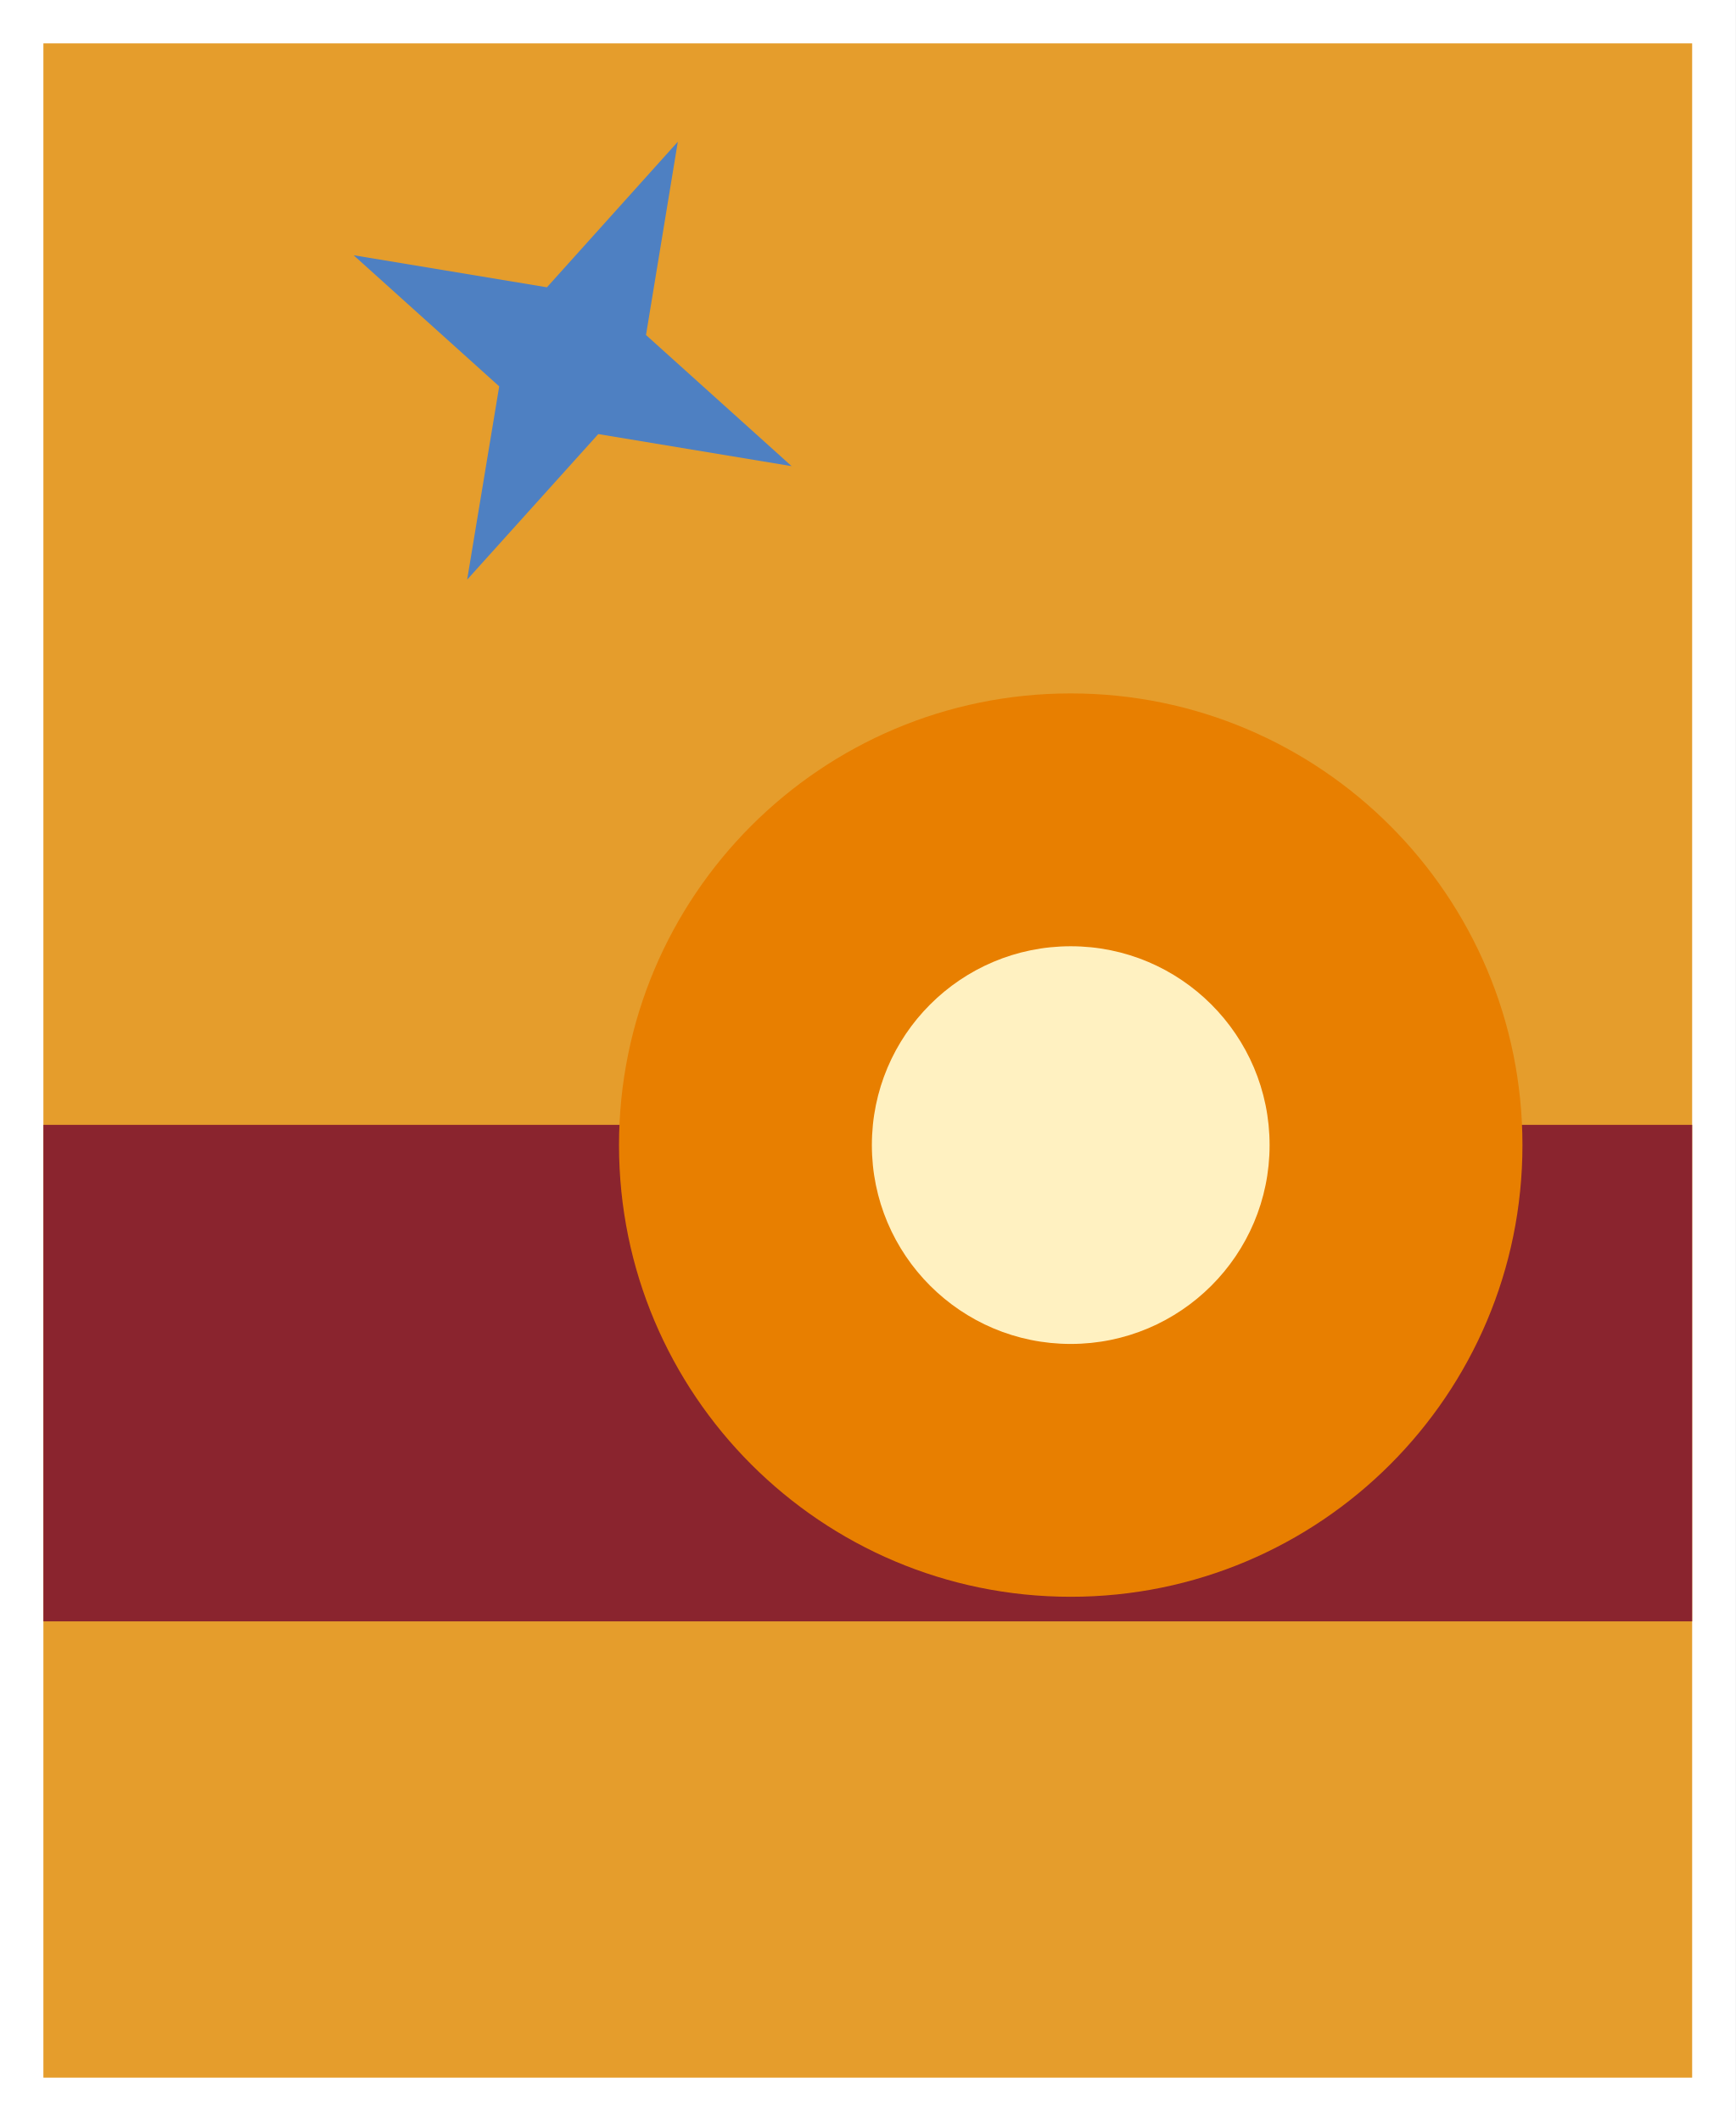
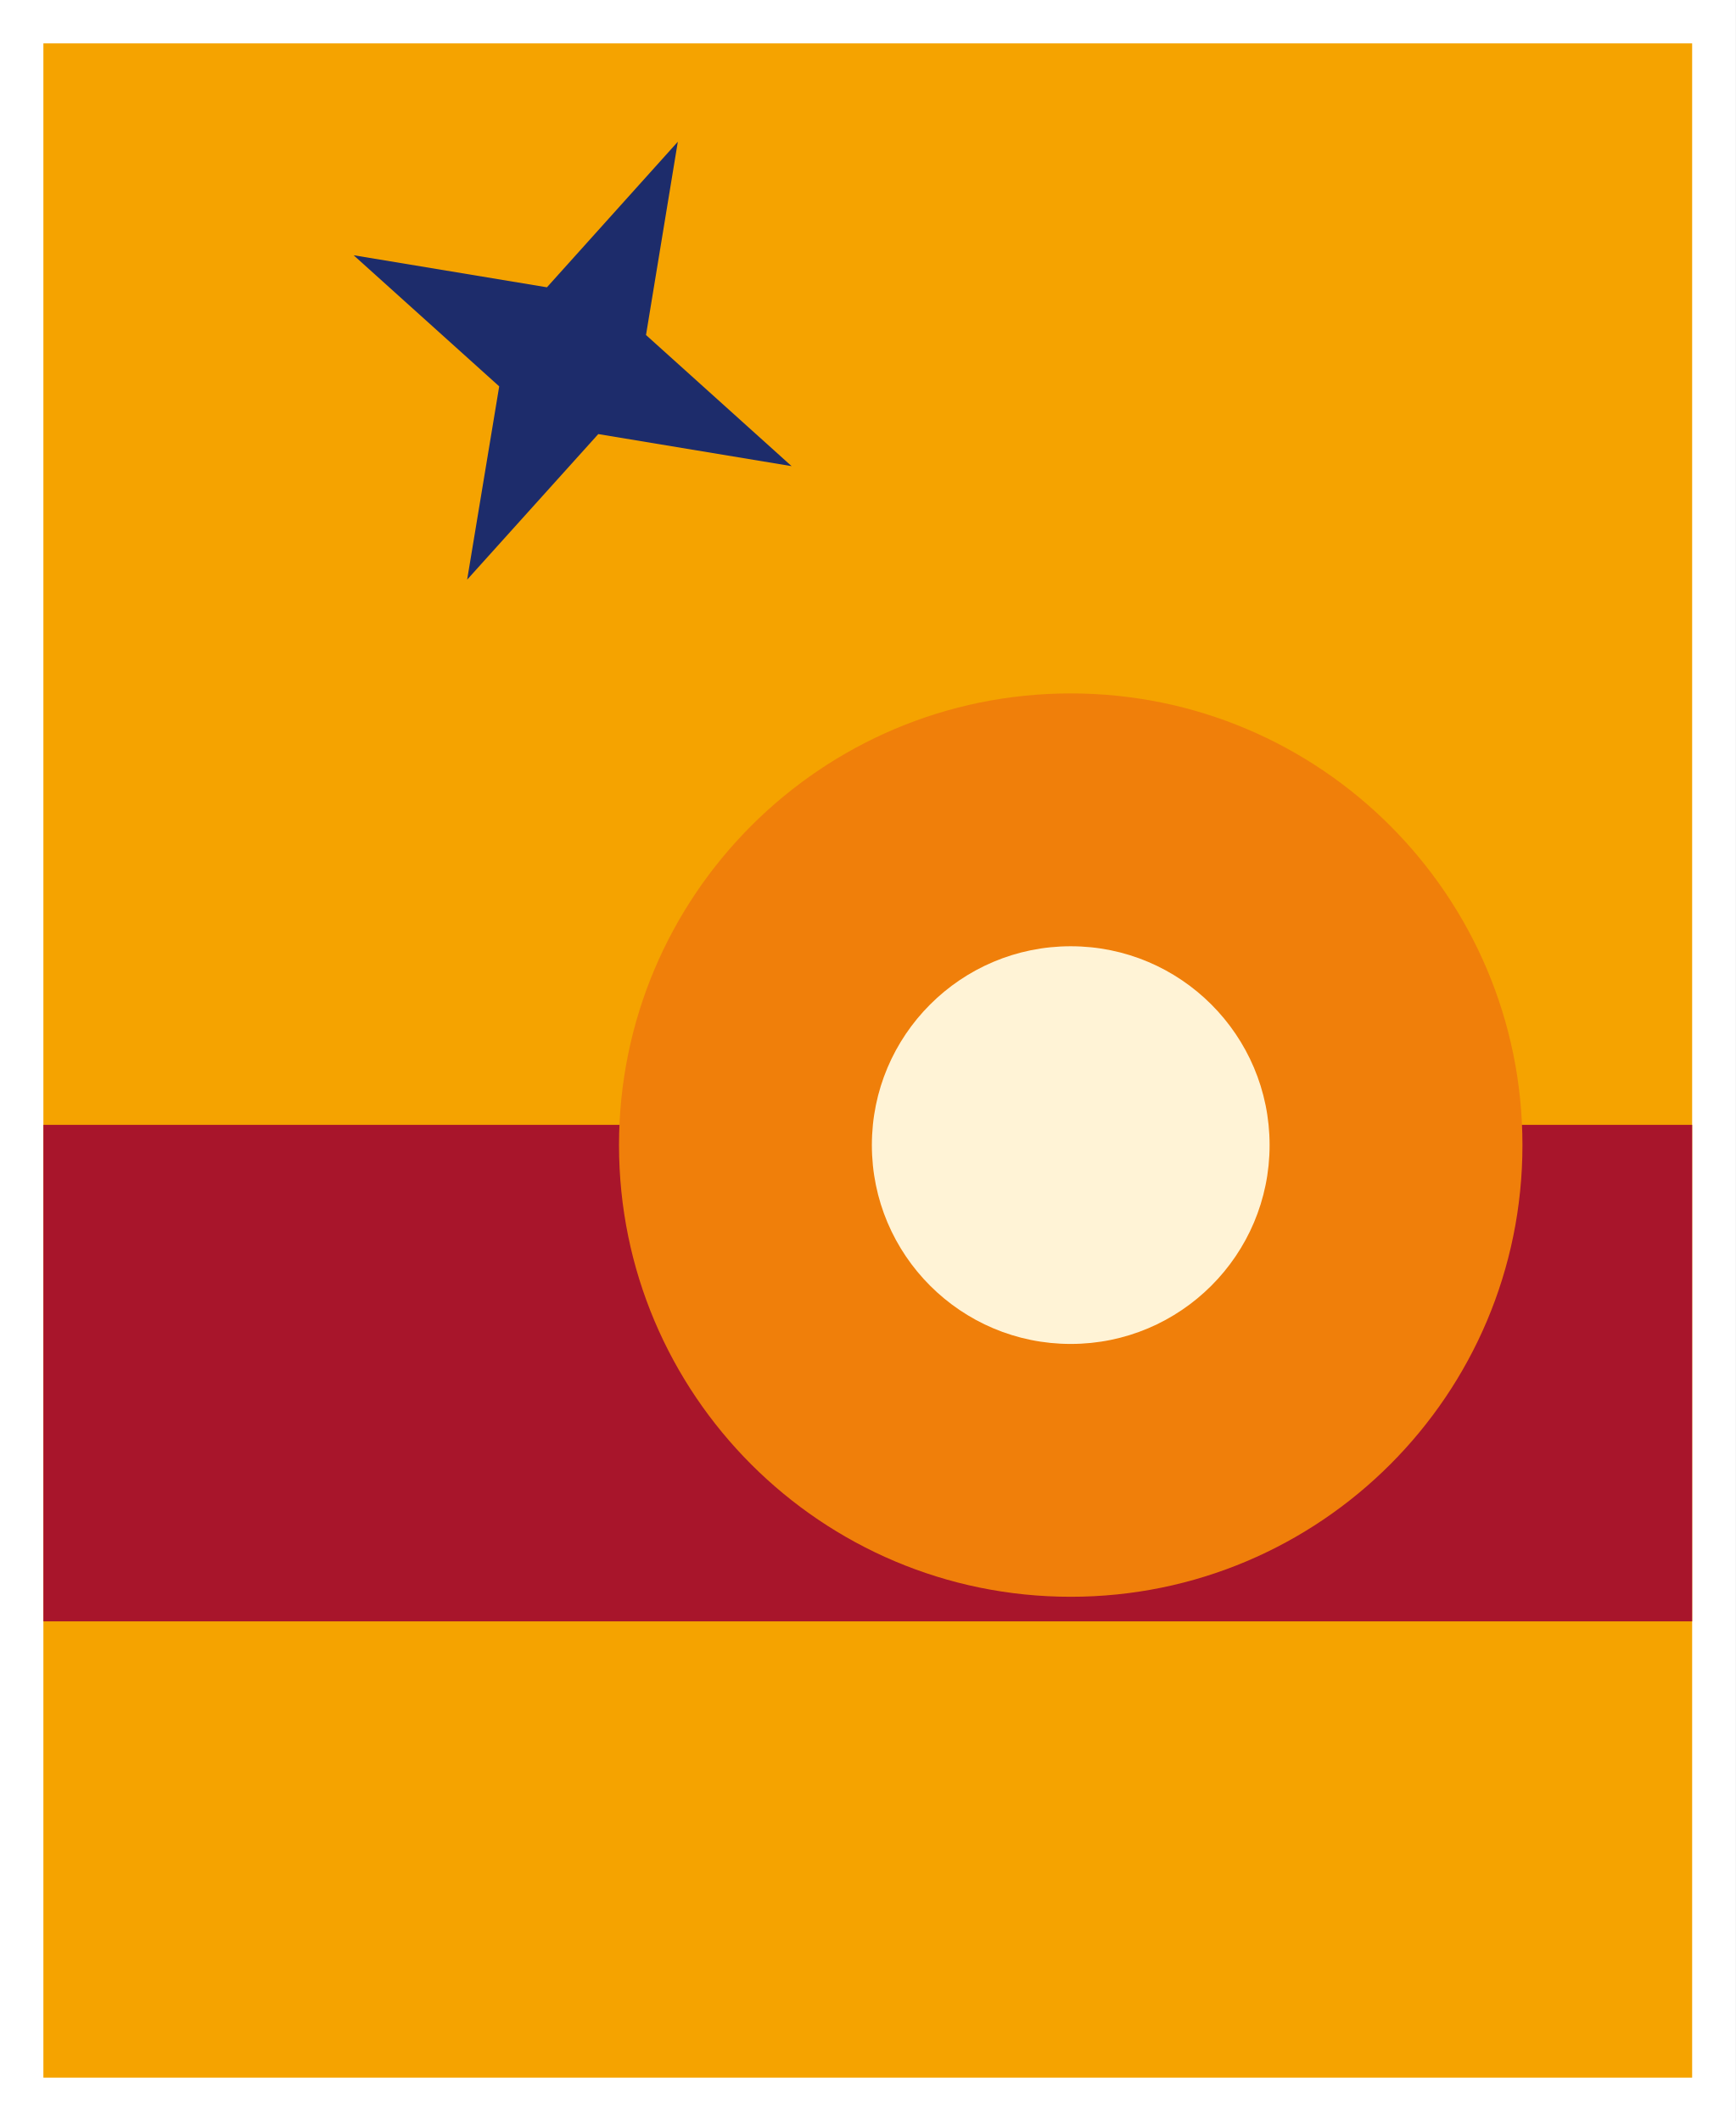
<svg xmlns="http://www.w3.org/2000/svg" viewBox="0 0 720 880" width="720" height="880" role="img">
  <rect width="720" height="880" fill="#ffffff" />
-   <rect x="18.0" y="18.0" width="684.0" height="844.0" fill="#e59d2c" />
-   <rect x="18.0" y="466.7" width="684.0" height="206.0" fill="#8a242e" />
-   <circle cx="444.2" cy="475.1" r="187.4" fill="#e87f00" />
-   <circle cx="444.2" cy="475.1" r="82.5" fill="#fff1c1" />
-   <path d="M328.4 193.4 L248.2 180.1 L193.8 240.5 L207.1 160.3 L146.7 105.9 L226.9 119.2 L281.2 58.8 L268.0 139.0Z" fill="#4e80c2" />
+   <rect x="18.0" y="18.0" width="684.0" height="844.0" fill="#f5a300" />
+   <rect x="18.0" y="466.7" width="684.0" height="206.0" fill="#a8152b" />
+   <circle cx="444.2" cy="475.1" r="187.4" fill="#f07f0a" />
+   <circle cx="444.2" cy="475.1" r="82.5" fill="#fff3d6" />
+   <path d="M328.4 193.4 L248.2 180.1 L193.8 240.5 L207.1 160.3 L146.7 105.9 L226.9 119.2 L281.2 58.8 L268.0 139.0Z" fill="#1d2c6b" />
</svg>
